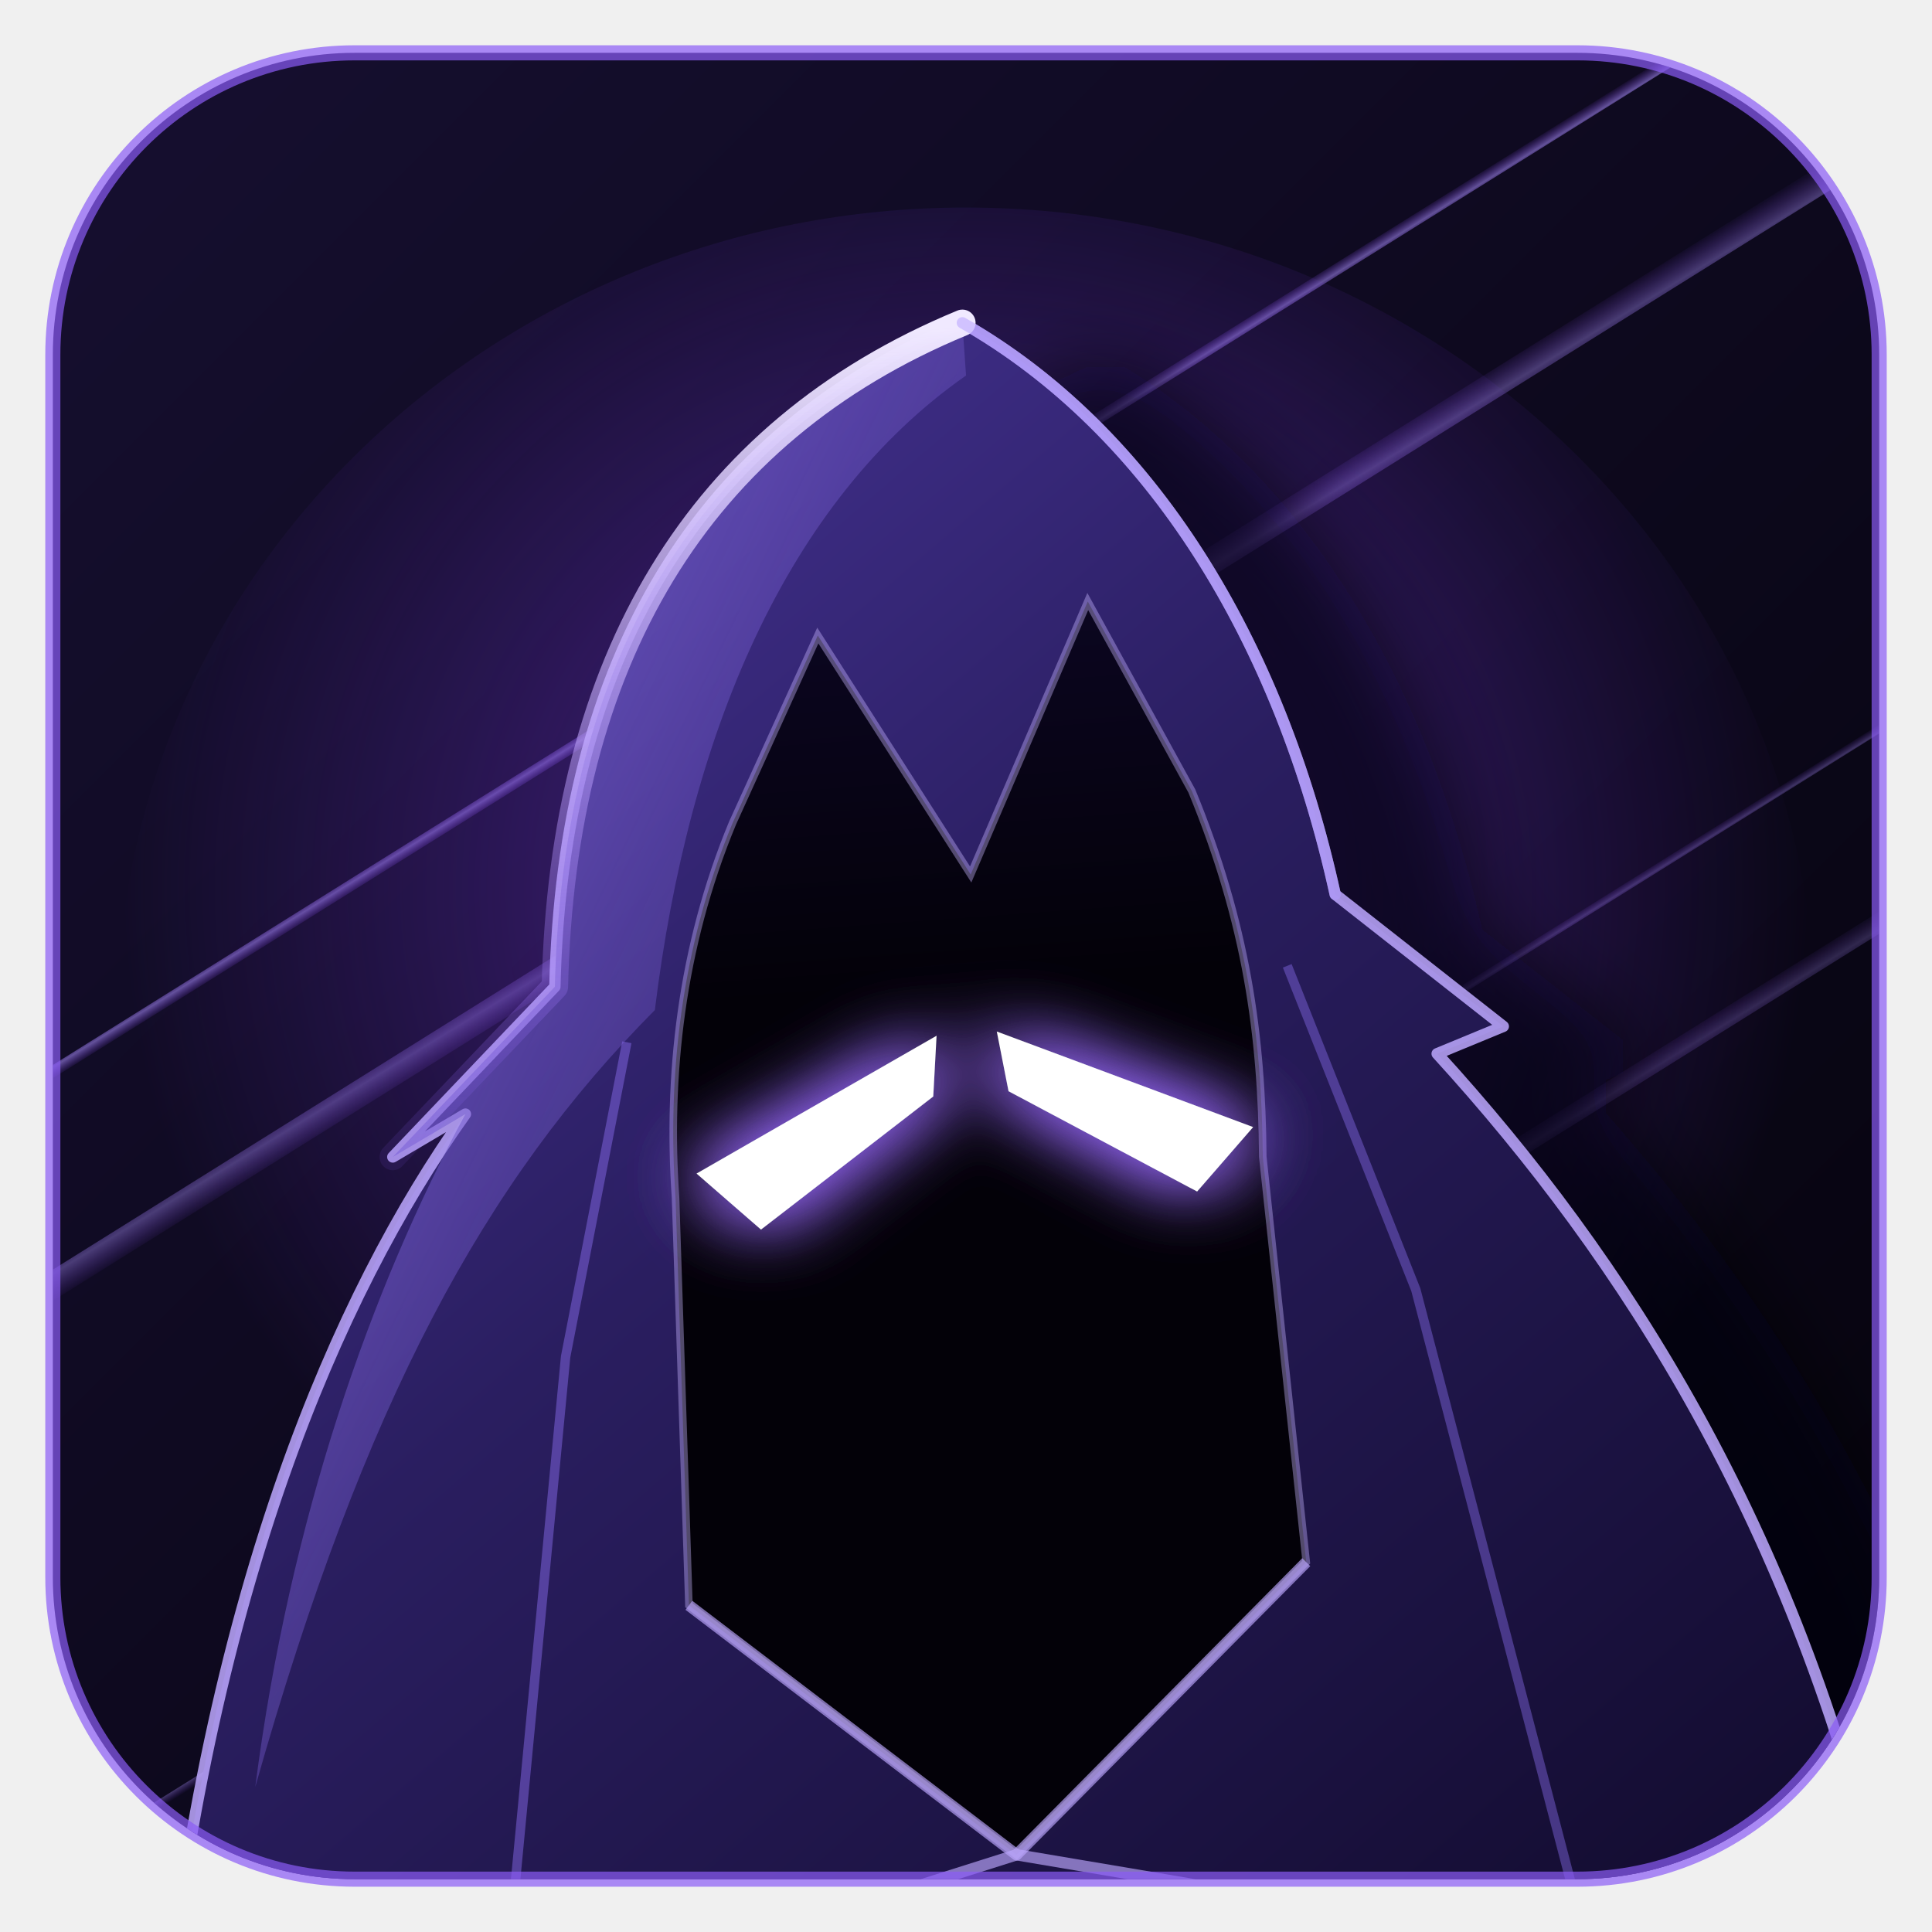
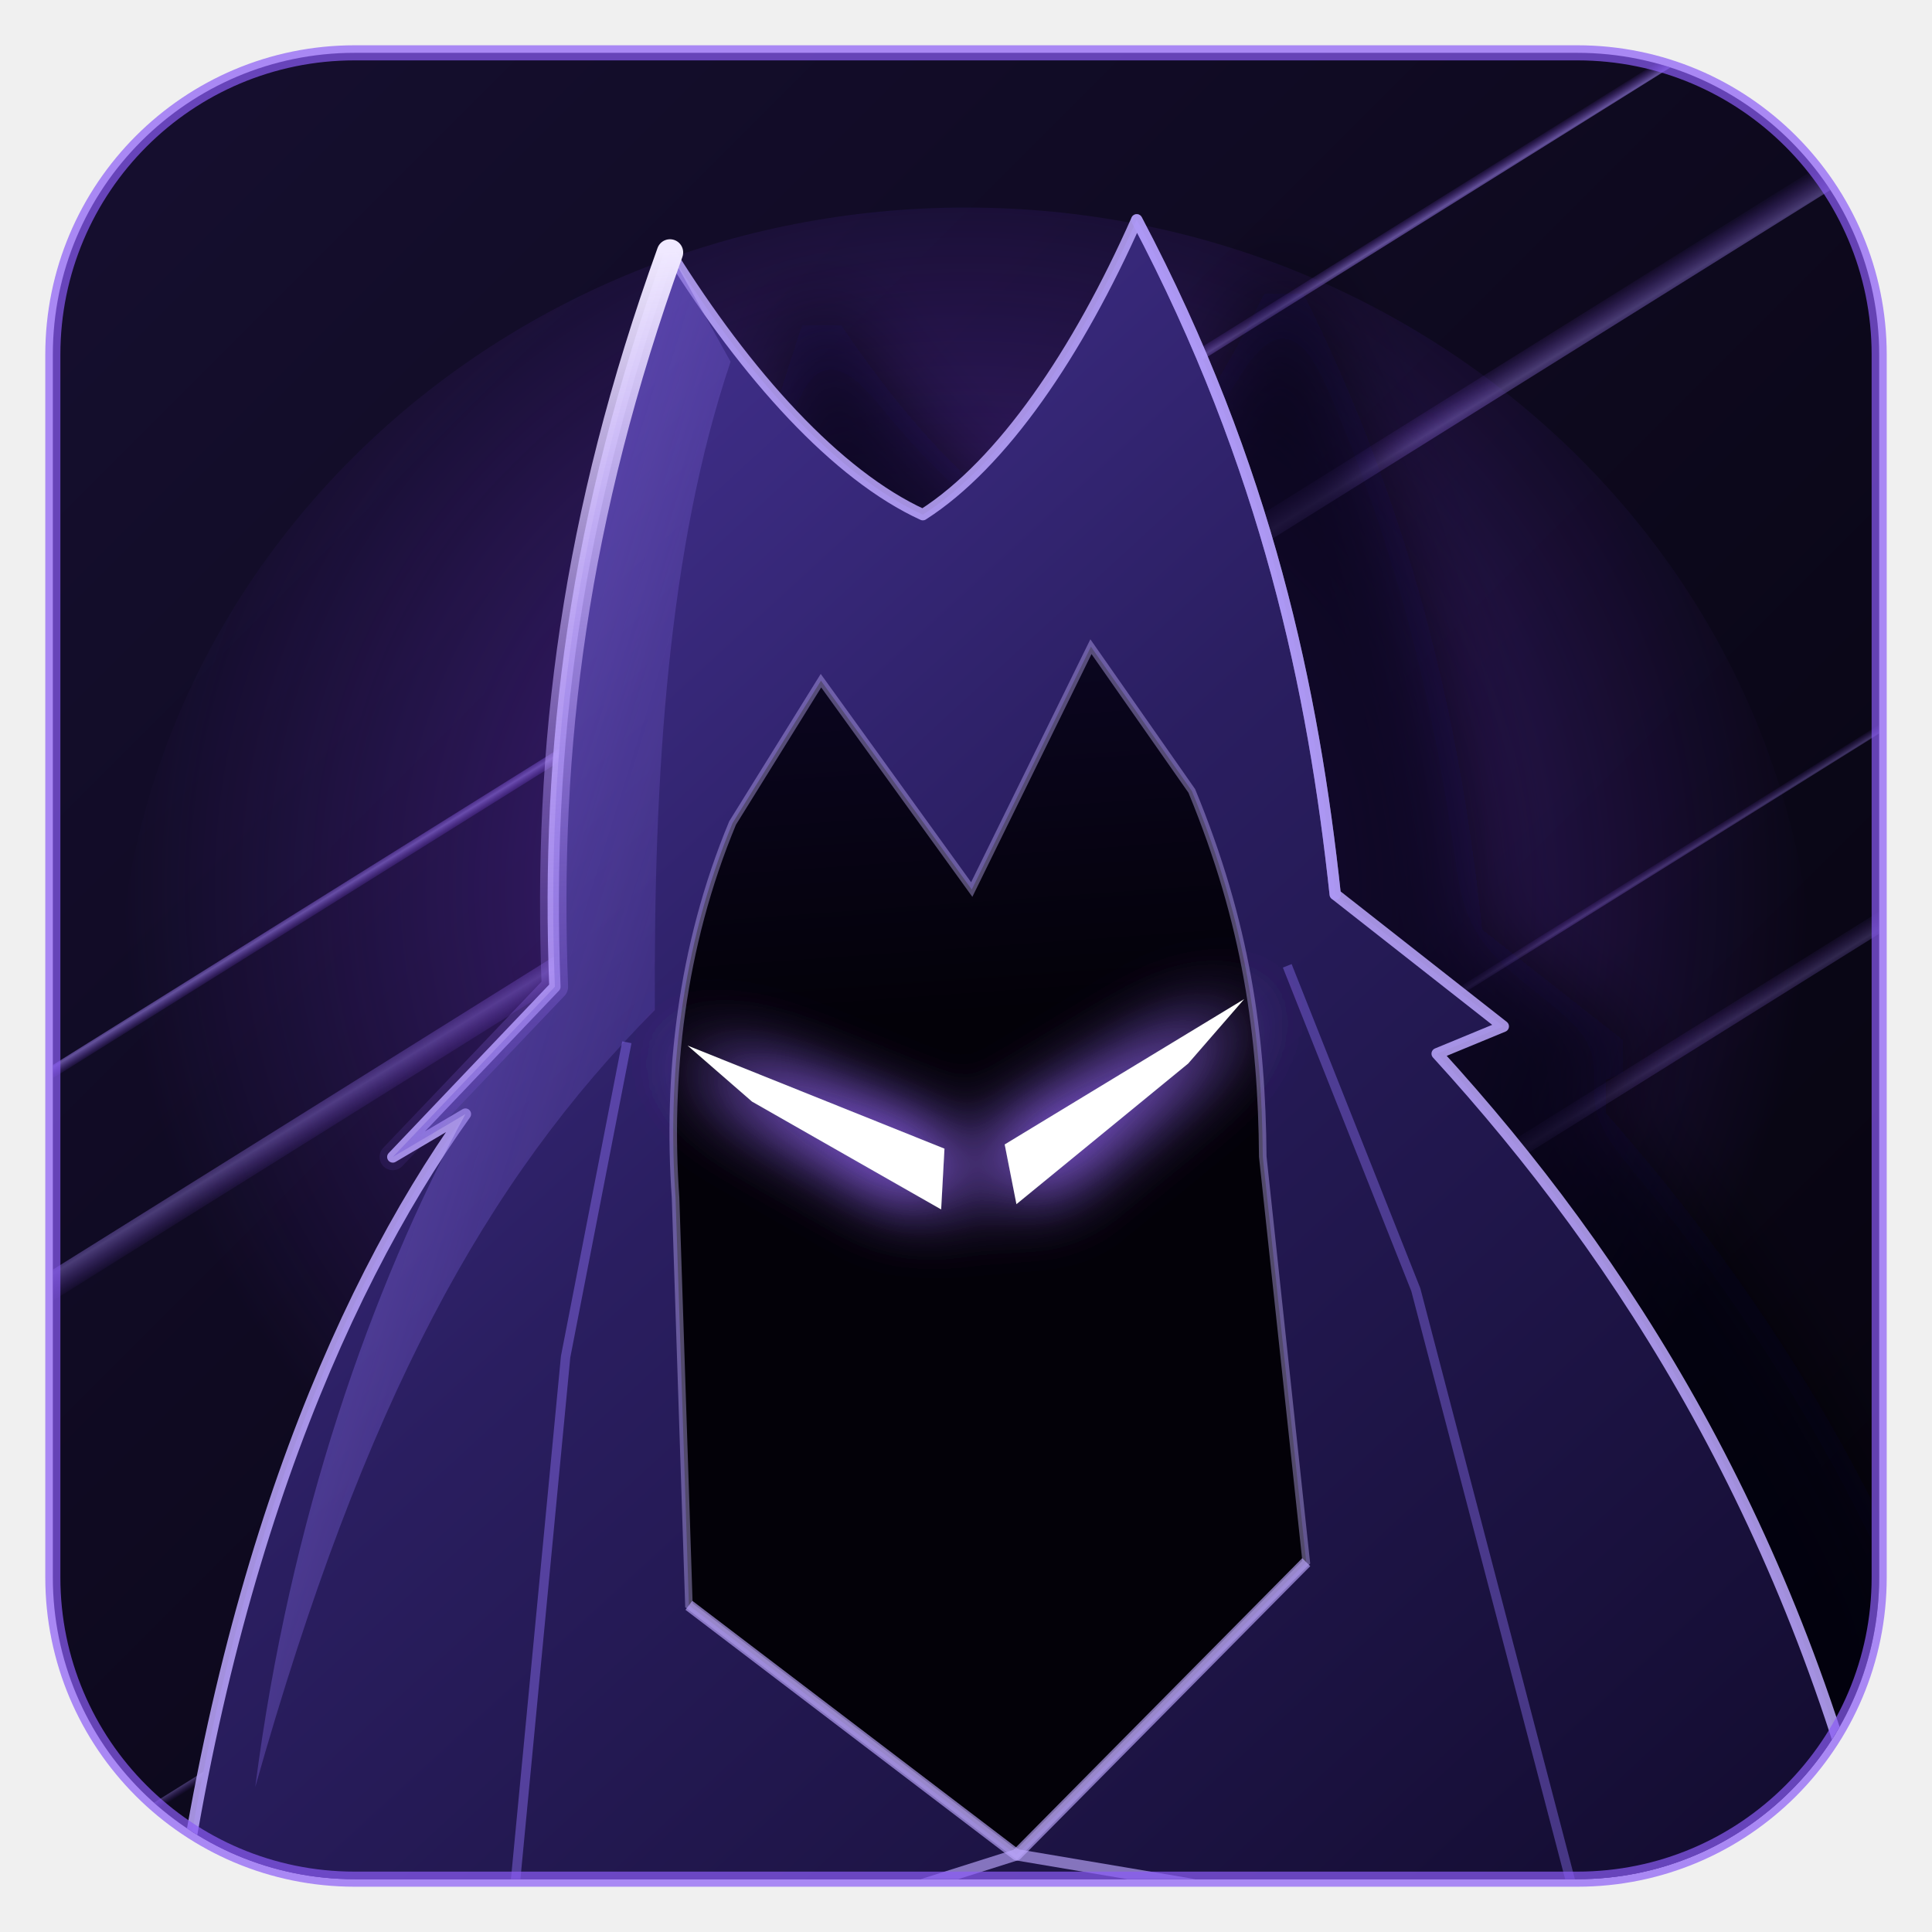
<svg xmlns="http://www.w3.org/2000/svg" viewBox="0 0 512 512" width="512" height="512" role="img" aria-label="varjo logo: a hooded shadow figure with glowing violet eyes">
  <defs>
    <linearGradient id="bg" x1="0" y1="0" x2="1" y2="1">
      <stop offset="0" stop-color="#160f30" />
      <stop offset="1" stop-color="#05030c" />
    </linearGradient>
    <linearGradient id="hood" x1="0.1" y1="0" x2="0.9" y2="1">
      <stop offset="0" stop-color="#4b37a0" />
      <stop offset="0.45" stop-color="#2a1e60" />
      <stop offset="1" stop-color="#130c30" />
    </linearGradient>
    <linearGradient id="facet" x1="0" y1="0" x2="1" y2="1">
      <stop offset="0" stop-color="#8f74f0" />
      <stop offset="1" stop-color="#4a3796" stop-opacity="0" />
    </linearGradient>
    <linearGradient id="face" x1="0.5" y1="0" x2="0.5" y2="1">
      <stop offset="0" stop-color="#0b0620" />
      <stop offset="0.3" stop-color="#030108" />
      <stop offset="1" stop-color="#030108" />
    </linearGradient>
    <linearGradient id="edge" x1="0" y1="0" x2="0" y2="1">
      <stop offset="0" stop-color="#f0e9ff" />
      <stop offset="1" stop-color="#8b5cf6" stop-opacity="0.1" />
    </linearGradient>
    <linearGradient id="slash" x1="0" y1="1" x2="1" y2="0">
      <stop offset="0" stop-color="#7c3aed" stop-opacity="0" />
      <stop offset="0.5" stop-color="#a78bfa" stop-opacity="0.55" />
      <stop offset="1" stop-color="#7c3aed" stop-opacity="0" />
    </linearGradient>
    <radialGradient id="aura" cx="0.5" cy="0.42" r="0.5">
      <stop offset="0" stop-color="#7c3aed" stop-opacity="0.55" />
      <stop offset="1" stop-color="#7c3aed" stop-opacity="0" />
    </radialGradient>
    <filter id="eyeglow" x="-100%" y="-100%" width="300%" height="300%">
      <feGaussianBlur stdDeviation="10" result="b" />
      <feFlood flood-color="#9b6bff" flood-opacity="0.95" result="c" />
      <feComposite in="c" in2="b" operator="in" result="g" />
      <feMerge>
        <feMergeNode in="g" />
        <feMergeNode in="g" />
        <feMergeNode in="SourceGraphic" />
      </feMerge>
    </filter>
    <filter id="haze" x="-30%" y="-30%" width="160%" height="160%">
      <feGaussianBlur stdDeviation="10" />
    </filter>
    <clipPath id="badge">
      <rect x="14" y="14" width="484" height="484" rx="80" />
    </clipPath>
  </defs>
  <rect x="14" y="14" width="484" height="484" rx="80" fill="url(#bg)" />
  <g clip-path="url(#badge)">
    <g transform="rotate(-32 256 256)">
      <rect x="-80" y="150" width="680" height="3" fill="url(#slash)" />
      <rect x="-80" y="196" width="680" height="7" fill="url(#slash)" opacity="0.7" />
      <rect x="-80" y="330" width="680" height="2" fill="url(#slash)" opacity="0.6" />
      <rect x="-80" y="372" width="680" height="5" fill="url(#slash)" opacity="0.45" />
    </g>
    <ellipse cx="256" cy="270" rx="225" ry="215" fill="url(#aura)" />
    <g transform="rotate(-4 256 300)">
-       <path transform="translate(38 12)" opacity="0.65" filter="url(#haze)" d="M28 520 C 48 408 86 332 124 286 L 104 296 L 150 254 C 158 168 198 110 270 86 C 318 118 348 176 358 244 L 400 282 L 382 288 C 428 346 468 420 484 520 Z" fill="#02010a" />
-       <path d="M28 520 C 48 408 86 332 124 286 L 104 296 L 150 254 C 158 168 198 110 270 86 C 318 118 348 176 358 244 L 400 282 L 382 288 C 428 346 468 420 484 520 Z" fill="url(#hood)" stroke="#bda8ff" stroke-opacity="0.85" stroke-width="3" stroke-linejoin="round" />
-       <path d="M270 86 C 198 110 158 168 150 254 L 104 296 L 124 286 C 96 330 70 390 56 460 C 92 360 128 304 176 262 C 190 190 220 130 270 100 Z" fill="url(#facet)" opacity="0.9" />
+       <path transform="translate(38 12)" opacity="0.65" filter="url(#haze)" d="M28 520 C 48 408 86 332 124 286 L 104 296 L 150 254 C 152 190 164 130 194 62 C 212 96 234 124 256 136 C 278 124 300 96 318 62 C 348 130 356 190 358 244 L 400 282 L 382 288 C 428 346 468 420 484 520 Z" fill="#02010a" />
+       <path d="M28 520 C 48 408 86 332 124 286 L 104 296 L 150 254 C 152 190 164 130 194 62 C 212 96 234 124 256 136 C 278 124 300 96 318 62 C 348 130 356 190 358 244 L 400 282 L 382 288 C 428 346 468 420 484 520 Z" fill="url(#hood)" stroke="#bda8ff" stroke-opacity="0.85" stroke-width="3" stroke-linejoin="round" />
+       <path d="M194 62 C 164 130 152 190 150 254 L 104 296 L 124 286 C 96 330 70 390 56 460 C 92 360 128 304 176 262 C 180 200 188 140 208 92 Z" fill="url(#facet)" opacity="0.9" />
      <path d="M168 270 L 146 352 L 118 520" fill="none" stroke="#8469e6" stroke-opacity="0.5" stroke-width="2.5" stroke-linejoin="round" />
      <path d="M344 262 L 372 350 L 404 520" fill="none" stroke="#8469e6" stroke-opacity="0.45" stroke-width="2.5" stroke-linejoin="round" />
-       <path d="M200 214 L 226 166 L 262 232 L 298 162 L 322 214 C 334 250 336 280 334 312 L 338 420 L 256 492 L 174 420 L 178 312 C 178 280 184 246 200 214 Z" fill="url(#face)" />
-       <path d="M200 214 L 226 166 L 262 232 L 298 162 L 322 214 C 334 250 336 280 334 312 L 338 420 L 256 492 L 174 420 L 178 312 C 178 280 184 246 200 214 Z" fill="none" stroke="#c9b8ff" stroke-opacity="0.4" stroke-width="2" />
+       <path d="M200 214 L 226 178 L 262 236 L 298 174 L 322 214 C 334 250 336 280 334 312 L 338 420 L 256 492 L 174 420 L 178 312 C 178 280 184 246 200 214 Z" fill="url(#face)" />
+       <path d="M200 214 L 226 178 L 262 236 L 298 174 L 322 214 C 334 250 336 280 334 312 L 338 420 L 256 492 L 174 420 L 178 312 C 178 280 184 246 200 214 Z" fill="none" stroke="#c9b8ff" stroke-opacity="0.4" stroke-width="2" />
      <path d="M140 520 L 256 492 L 338 420" fill="none" stroke="#bda8ff" stroke-opacity="0.65" stroke-width="3" stroke-linejoin="round" />
      <path d="M372 520 L 256 492 L 174 420" fill="none" stroke="#bda8ff" stroke-opacity="0.65" stroke-width="3" stroke-linejoin="round" />
-       <path d="M270 86 C 198 110 158 168 150 254 L 104 296" fill="none" stroke="url(#edge)" stroke-width="7" stroke-linecap="round" stroke-linejoin="round" />
-       <path d="M270 86 C 318 118 348 176 358 244" fill="none" stroke="#b39dff" stroke-opacity="0.5" stroke-width="3" stroke-linecap="round" />
+       <path d="M194 62 C 164 130 152 190 150 254 L 104 296" fill="none" stroke="url(#edge)" stroke-width="7" stroke-linecap="round" stroke-linejoin="round" />
+       <path d="M318 62 C 348 130 356 190 358 244" fill="none" stroke="#b39dff" stroke-opacity="0.5" stroke-width="3" stroke-linecap="round" />
      <g fill="#ffffff" filter="url(#eyeglow)">
-         <path d="M184 306 L 250 274 L 248 290 L 200 322 Z" />
-         <path d="M332 304 L 266 274 L 268 290 L 316 320 Z" />
+         <path d="M184 272 L 250 304 L 248 320 L 200 288 Z" />
+         <path d="M332 270 L 266 304 L 268 320 L 316 286 Z" />
      </g>
    </g>
  </g>
  <rect x="14" y="14" width="484" height="484" rx="80" fill="none" stroke="#8b5cf6" stroke-opacity="0.7" stroke-width="4" />
</svg>
